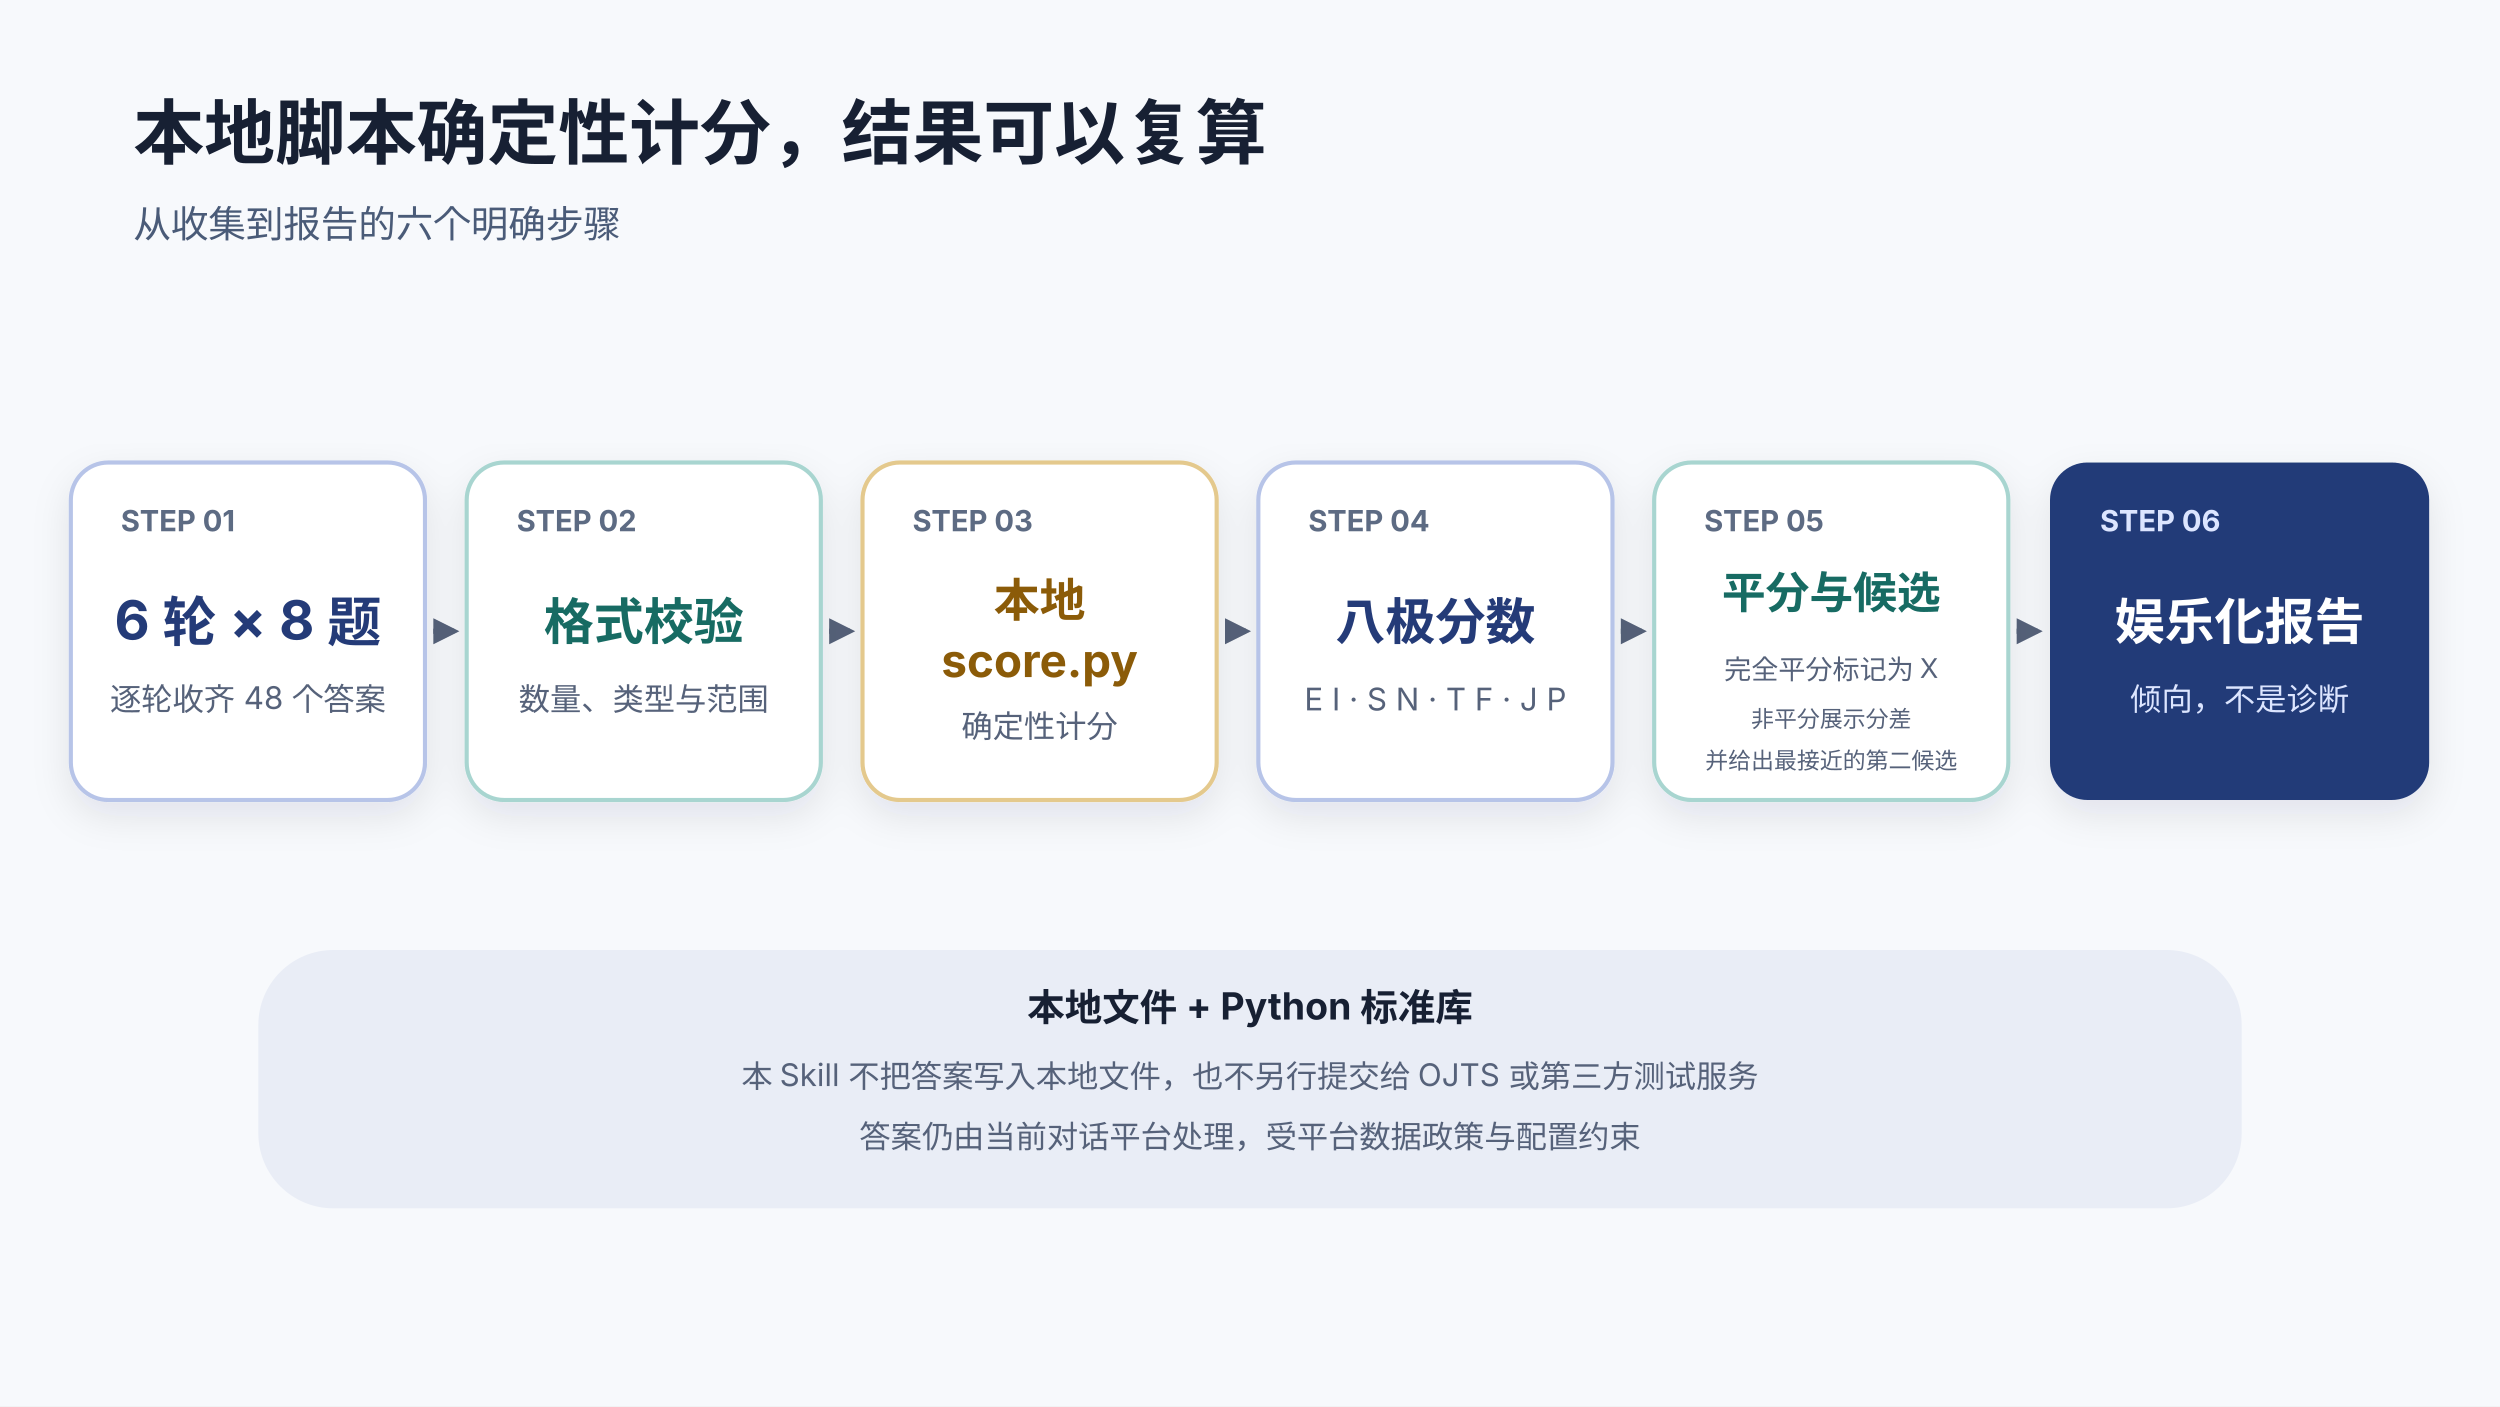
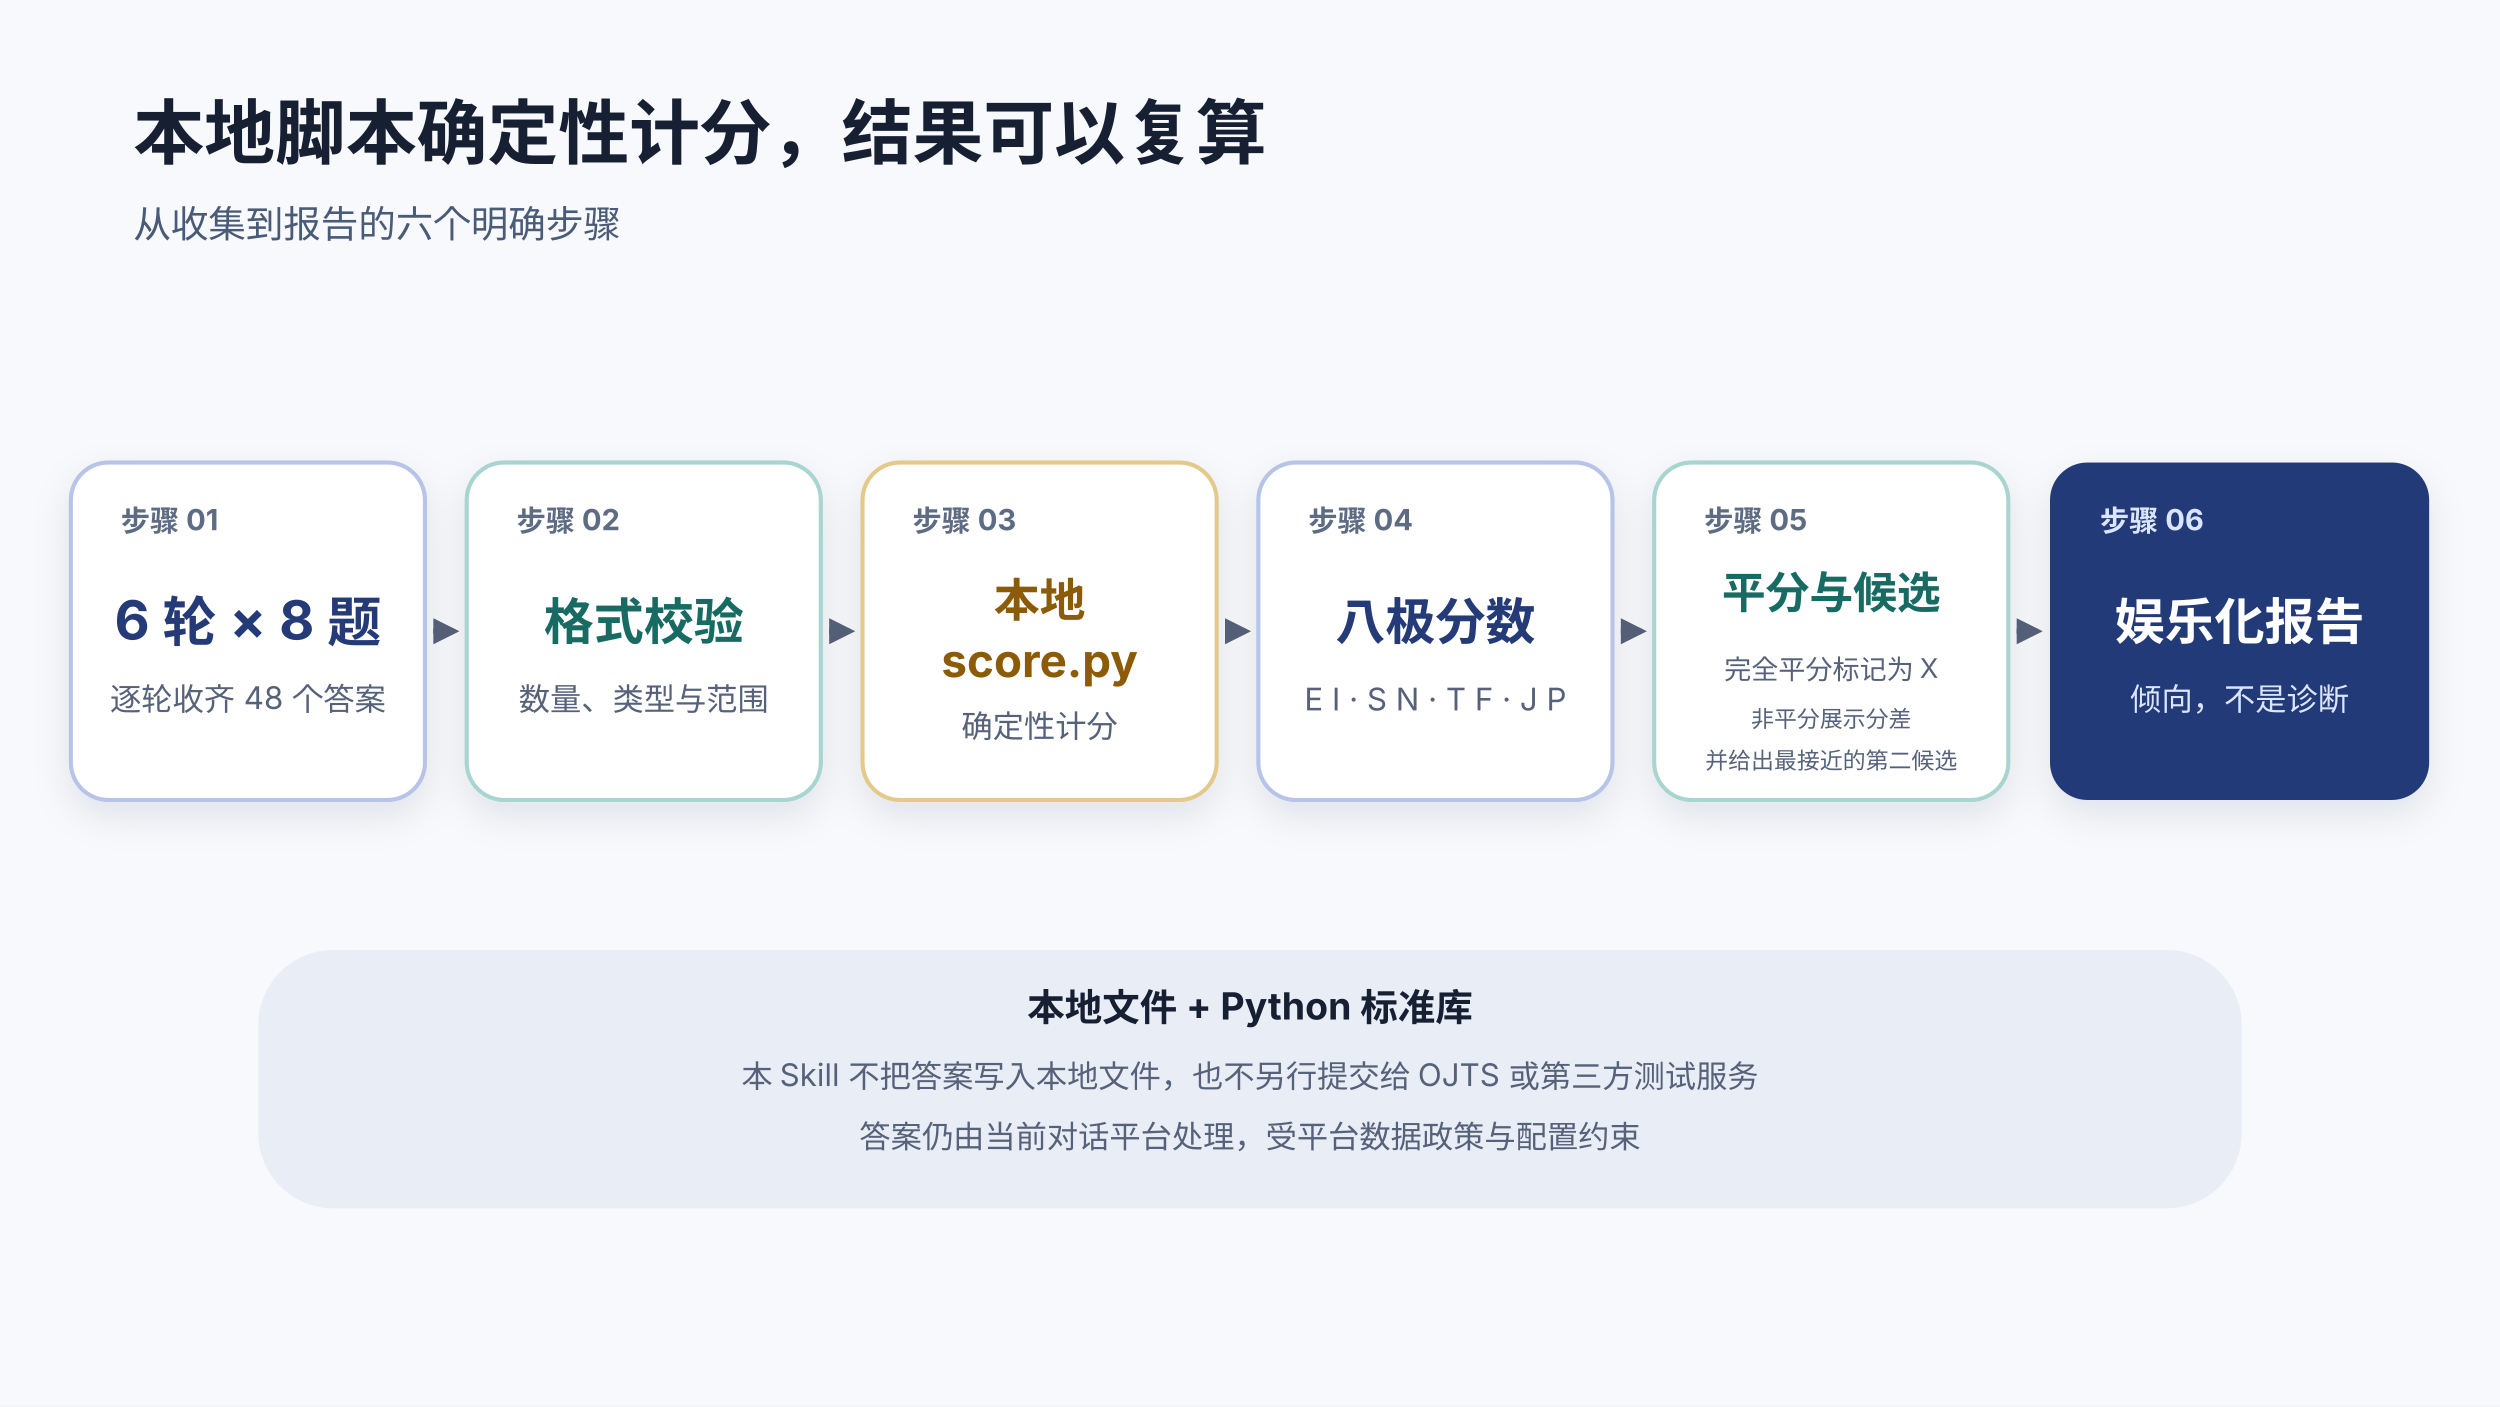
<svg xmlns="http://www.w3.org/2000/svg" viewBox="0 0 1200 675" role="img" aria-labelledby="title desc">
  <defs>
    <marker id="arrow" viewBox="0 0 10 10" refX="8" refY="5" markerWidth="5" markerHeight="5" orient="auto-start-reverse">
      <path d="M 0 0 L 10 5 L 0 10 z" fill="#56627A" />
    </marker>
    <filter id="shadow" x="-10%" y="-10%" width="120%" height="130%">
      <feDropShadow dx="0" dy="7" stdDeviation="9" flood-color="#172033" flood-opacity="0.09" />
    </filter>
  </defs>
  <rect width="1200" height="675" fill="#F7F9FC" />
  <text x="64" y="76" fill="#172033" font-family="-apple-system,BlinkMacSystemFont,'Segoe UI','PingFang SC',sans-serif" font-size="34" font-weight="700">本地脚本确定性计分，结果可以复算</text>
  <text x="64" y="114" fill="#4A5B78" font-family="-apple-system,BlinkMacSystemFont,'Segoe UI','PingFang SC',sans-serif" font-size="18">从收集到报告的六个明确步骤</text>
  <g fill="none" stroke="#56627A" stroke-width="2.5" marker-end="url(#arrow)">
    <path d="M 208 303 H 218" />
    <path d="M 398 303 H 408" />
    <path d="M 588 303 H 598" />
    <path d="M 778 303 H 788" />
    <path d="M 968 303 H 978" />
  </g>
  <g filter="url(#shadow)" font-family="-apple-system,BlinkMacSystemFont,'Segoe UI','PingFang SC',sans-serif">
    <rect x="34" y="222" width="170" height="162" rx="18" fill="#FFFFFF" stroke="#B7C4E8" stroke-width="2" />
    <rect x="224" y="222" width="170" height="162" rx="18" fill="#FFFFFF" stroke="#A8D5D0" stroke-width="2" />
    <rect x="414" y="222" width="170" height="162" rx="18" fill="#FFFFFF" stroke="#E4C98D" stroke-width="2" />
    <rect x="604" y="222" width="170" height="162" rx="18" fill="#FFFFFF" stroke="#B7C4E8" stroke-width="2" />
    <rect x="794" y="222" width="170" height="162" rx="18" fill="#FFFFFF" stroke="#A8D5D0" stroke-width="2" />
    <rect x="984" y="222" width="182" height="162" rx="18" fill="#243B78" />
  </g>
  <g font-family="-apple-system,BlinkMacSystemFont,'Segoe UI','PingFang SC',sans-serif">
-     <text x="58" y="255" fill="#5D6B83" font-size="14" font-weight="700">STEP 01</text>
+     <text x="58" y="255" fill="#5D6B83" font-size="14" font-weight="700">步骤 01</text>
    <text x="119" y="307" text-anchor="middle" fill="#243B78" font-size="26" font-weight="750">6 轮 × 8 题</text>
    <text x="119" y="341" text-anchor="middle" fill="#56627A" font-size="15">逐轮收齐 48 个答案</text>
-     <text x="248" y="255" fill="#5D6B83" font-size="14" font-weight="700">STEP 02</text>
+     <text x="248" y="255" fill="#5D6B83" font-size="14" font-weight="700">步骤 02</text>
    <text x="309" y="307" text-anchor="middle" fill="#176B63" font-size="24" font-weight="750">格式校验</text>
    <text x="309" y="341" text-anchor="middle" fill="#56627A" font-size="15">数量、类型与范围</text>
-     <text x="438" y="255" fill="#5D6B83" font-size="14" font-weight="700">STEP 03</text>
+     <text x="438" y="255" fill="#5D6B83" font-size="14" font-weight="700">步骤 03</text>
    <text x="499" y="296" text-anchor="middle" fill="#8B5B08" font-size="22" font-weight="750">本地</text>
    <text x="499" y="325" text-anchor="middle" fill="#8B5B08" font-size="22" font-weight="750">score.py</text>
    <text x="499" y="354" text-anchor="middle" fill="#56627A" font-size="15">确定性计分</text>
-     <text x="628" y="255" fill="#5D6B83" font-size="14" font-weight="700">STEP 04</text>
+     <text x="628" y="255" fill="#5D6B83" font-size="14" font-weight="700">步骤 04</text>
    <text x="689" y="307" text-anchor="middle" fill="#243B78" font-size="24" font-weight="750">八极分数</text>
    <text x="689" y="341" text-anchor="middle" fill="#56627A" font-size="15">E I · S N · T F · J P</text>
-     <text x="818" y="255" fill="#5D6B83" font-size="14" font-weight="700">STEP 05</text>
+     <text x="818" y="255" fill="#5D6B83" font-size="14" font-weight="700">步骤 05</text>
    <text x="879" y="292" text-anchor="middle" fill="#176B63" font-size="21" font-weight="750">平分与候选</text>
    <text x="879" y="326" text-anchor="middle" fill="#56627A" font-size="13">完全平分标记为 X</text>
    <text x="879" y="349" text-anchor="middle" fill="#56627A" font-size="11">非平分展示分差</text>
    <text x="879" y="369" text-anchor="middle" fill="#56627A" font-size="11">并给出最接近的第二候选</text>
-     <text x="1008" y="255" fill="#DCE5FF" font-size="14" font-weight="700">STEP 06</text>
+     <text x="1008" y="255" fill="#DCE5FF" font-size="14" font-weight="700">步骤 06</text>
    <text x="1075" y="307" text-anchor="middle" fill="#FFFFFF" font-size="24" font-weight="750">娱乐化报告</text>
    <text x="1075" y="341" text-anchor="middle" fill="#DCE5FF" font-size="15">倾向，不是诊断</text>
  </g>
  <rect x="124" y="456" width="952" height="124" rx="36" fill="#E9EDF6" />
  <text x="600" y="490" text-anchor="middle" fill="#172033" font-family="-apple-system,BlinkMacSystemFont,'Segoe UI','PingFang SC',sans-serif" font-size="18" font-weight="700">本地文件 + Python 标准库</text>
  <text x="600" y="522" text-anchor="middle" fill="#56627A" font-family="-apple-system,BlinkMacSystemFont,'Segoe UI','PingFang SC',sans-serif" font-size="15">本 Skill 不把答案写入本地文件，也不另行提交给 OJTS 或第三方测试服务</text>
  <text x="600" y="551" text-anchor="middle" fill="#56627A" font-family="-apple-system,BlinkMacSystemFont,'Segoe UI','PingFang SC',sans-serif" font-size="15">答案仍由当前对话平台处理，受平台数据政策与配置约束</text>
</svg>
